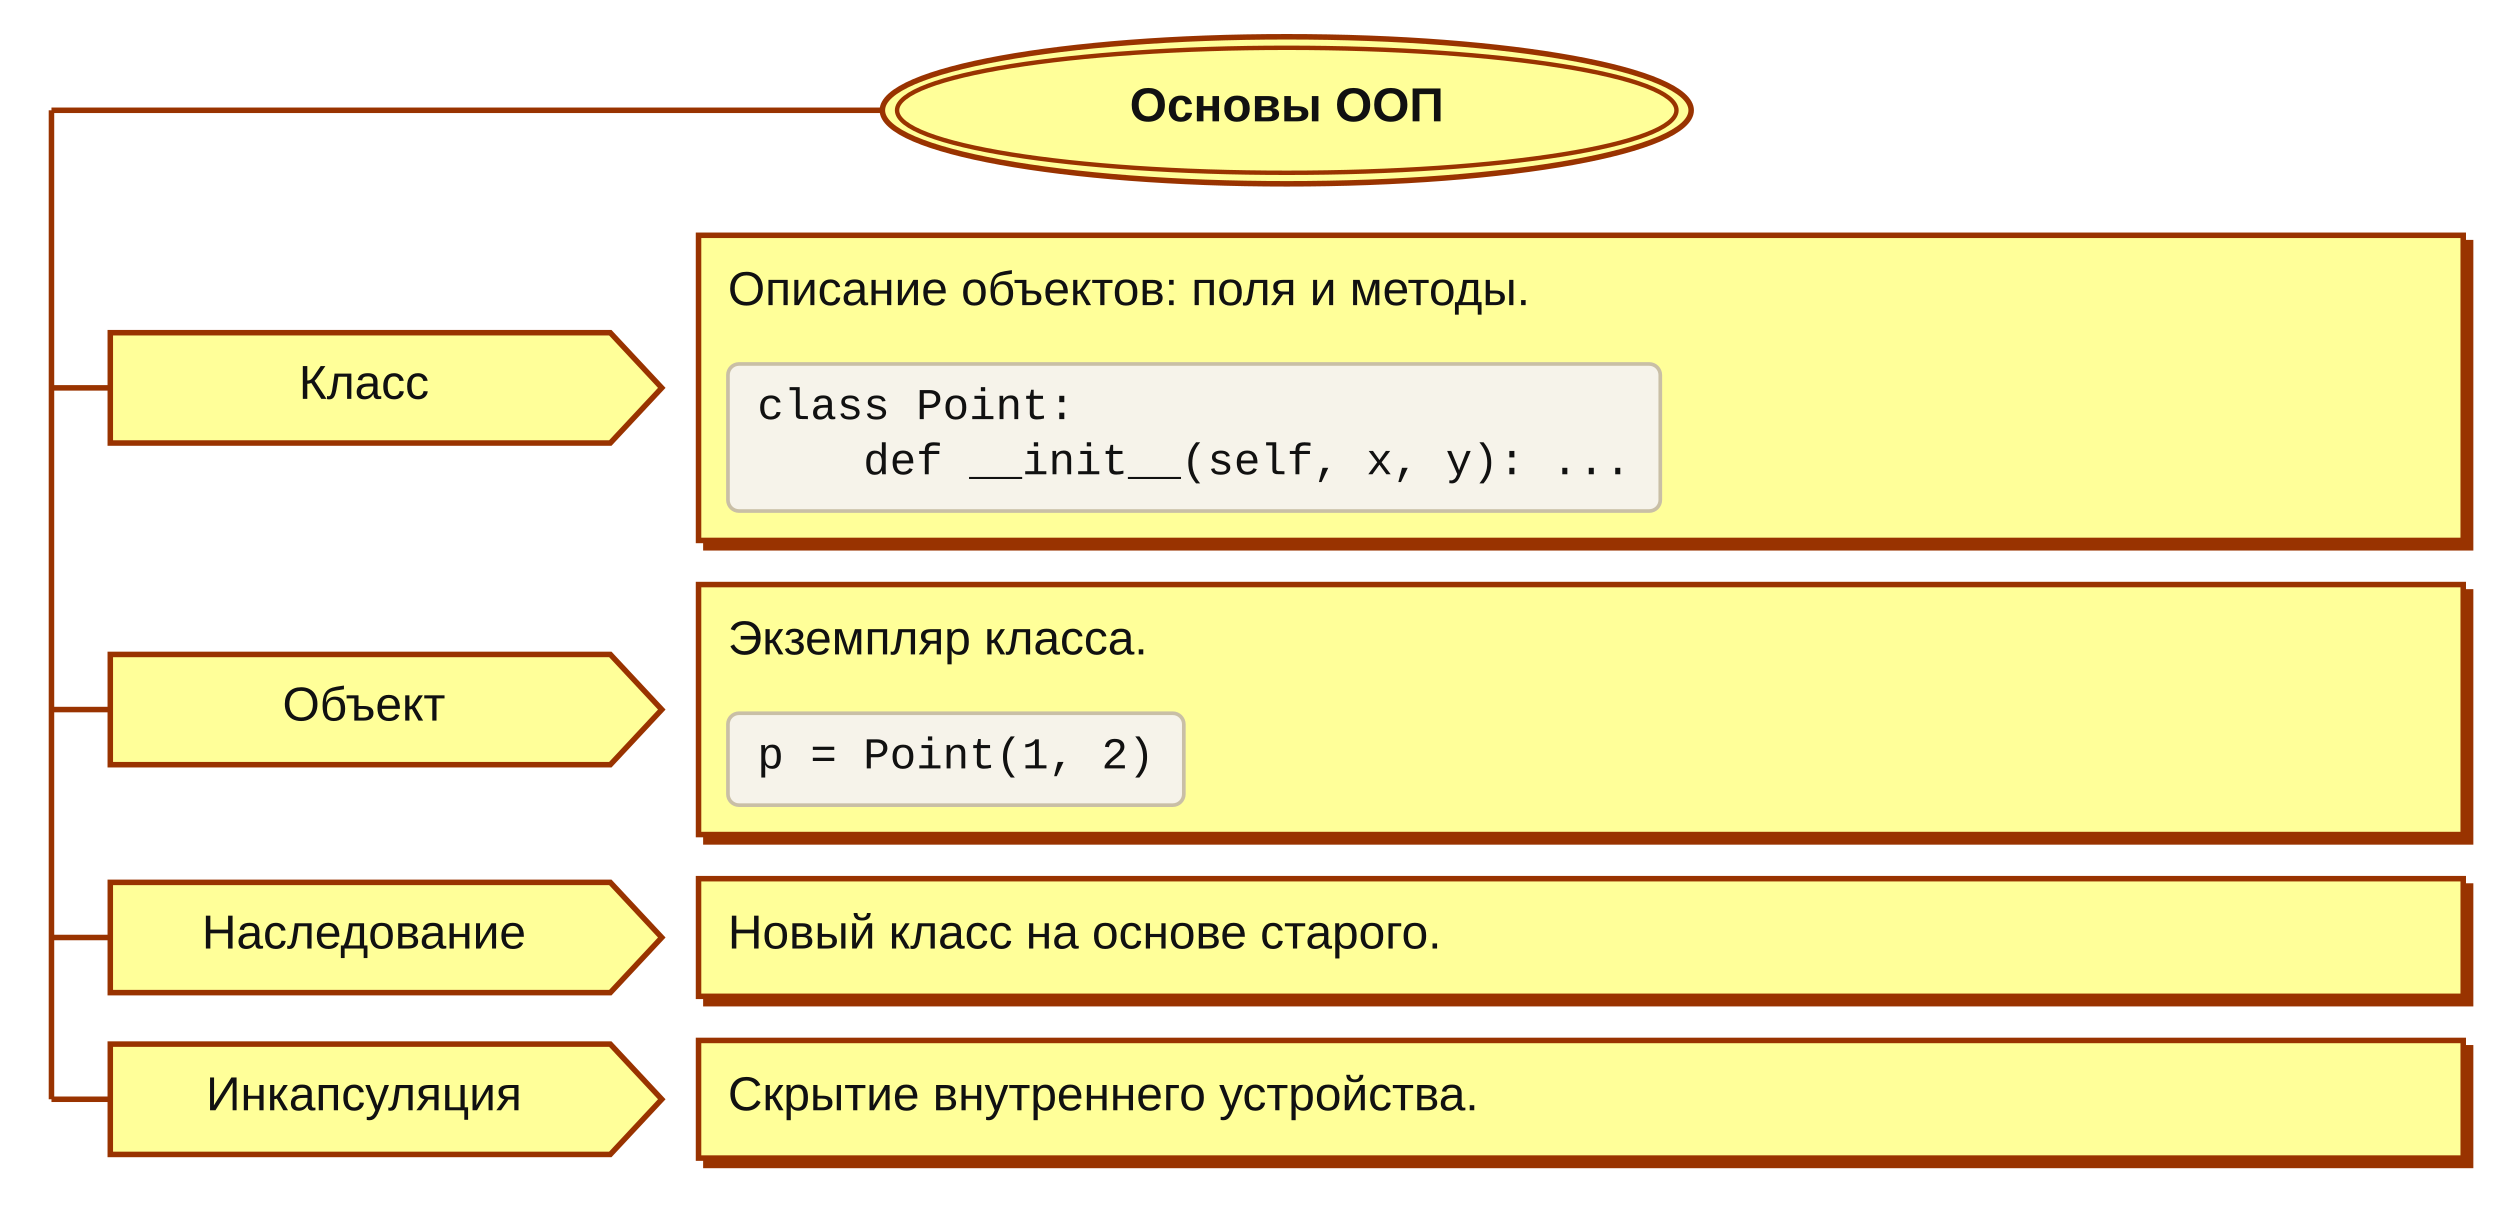
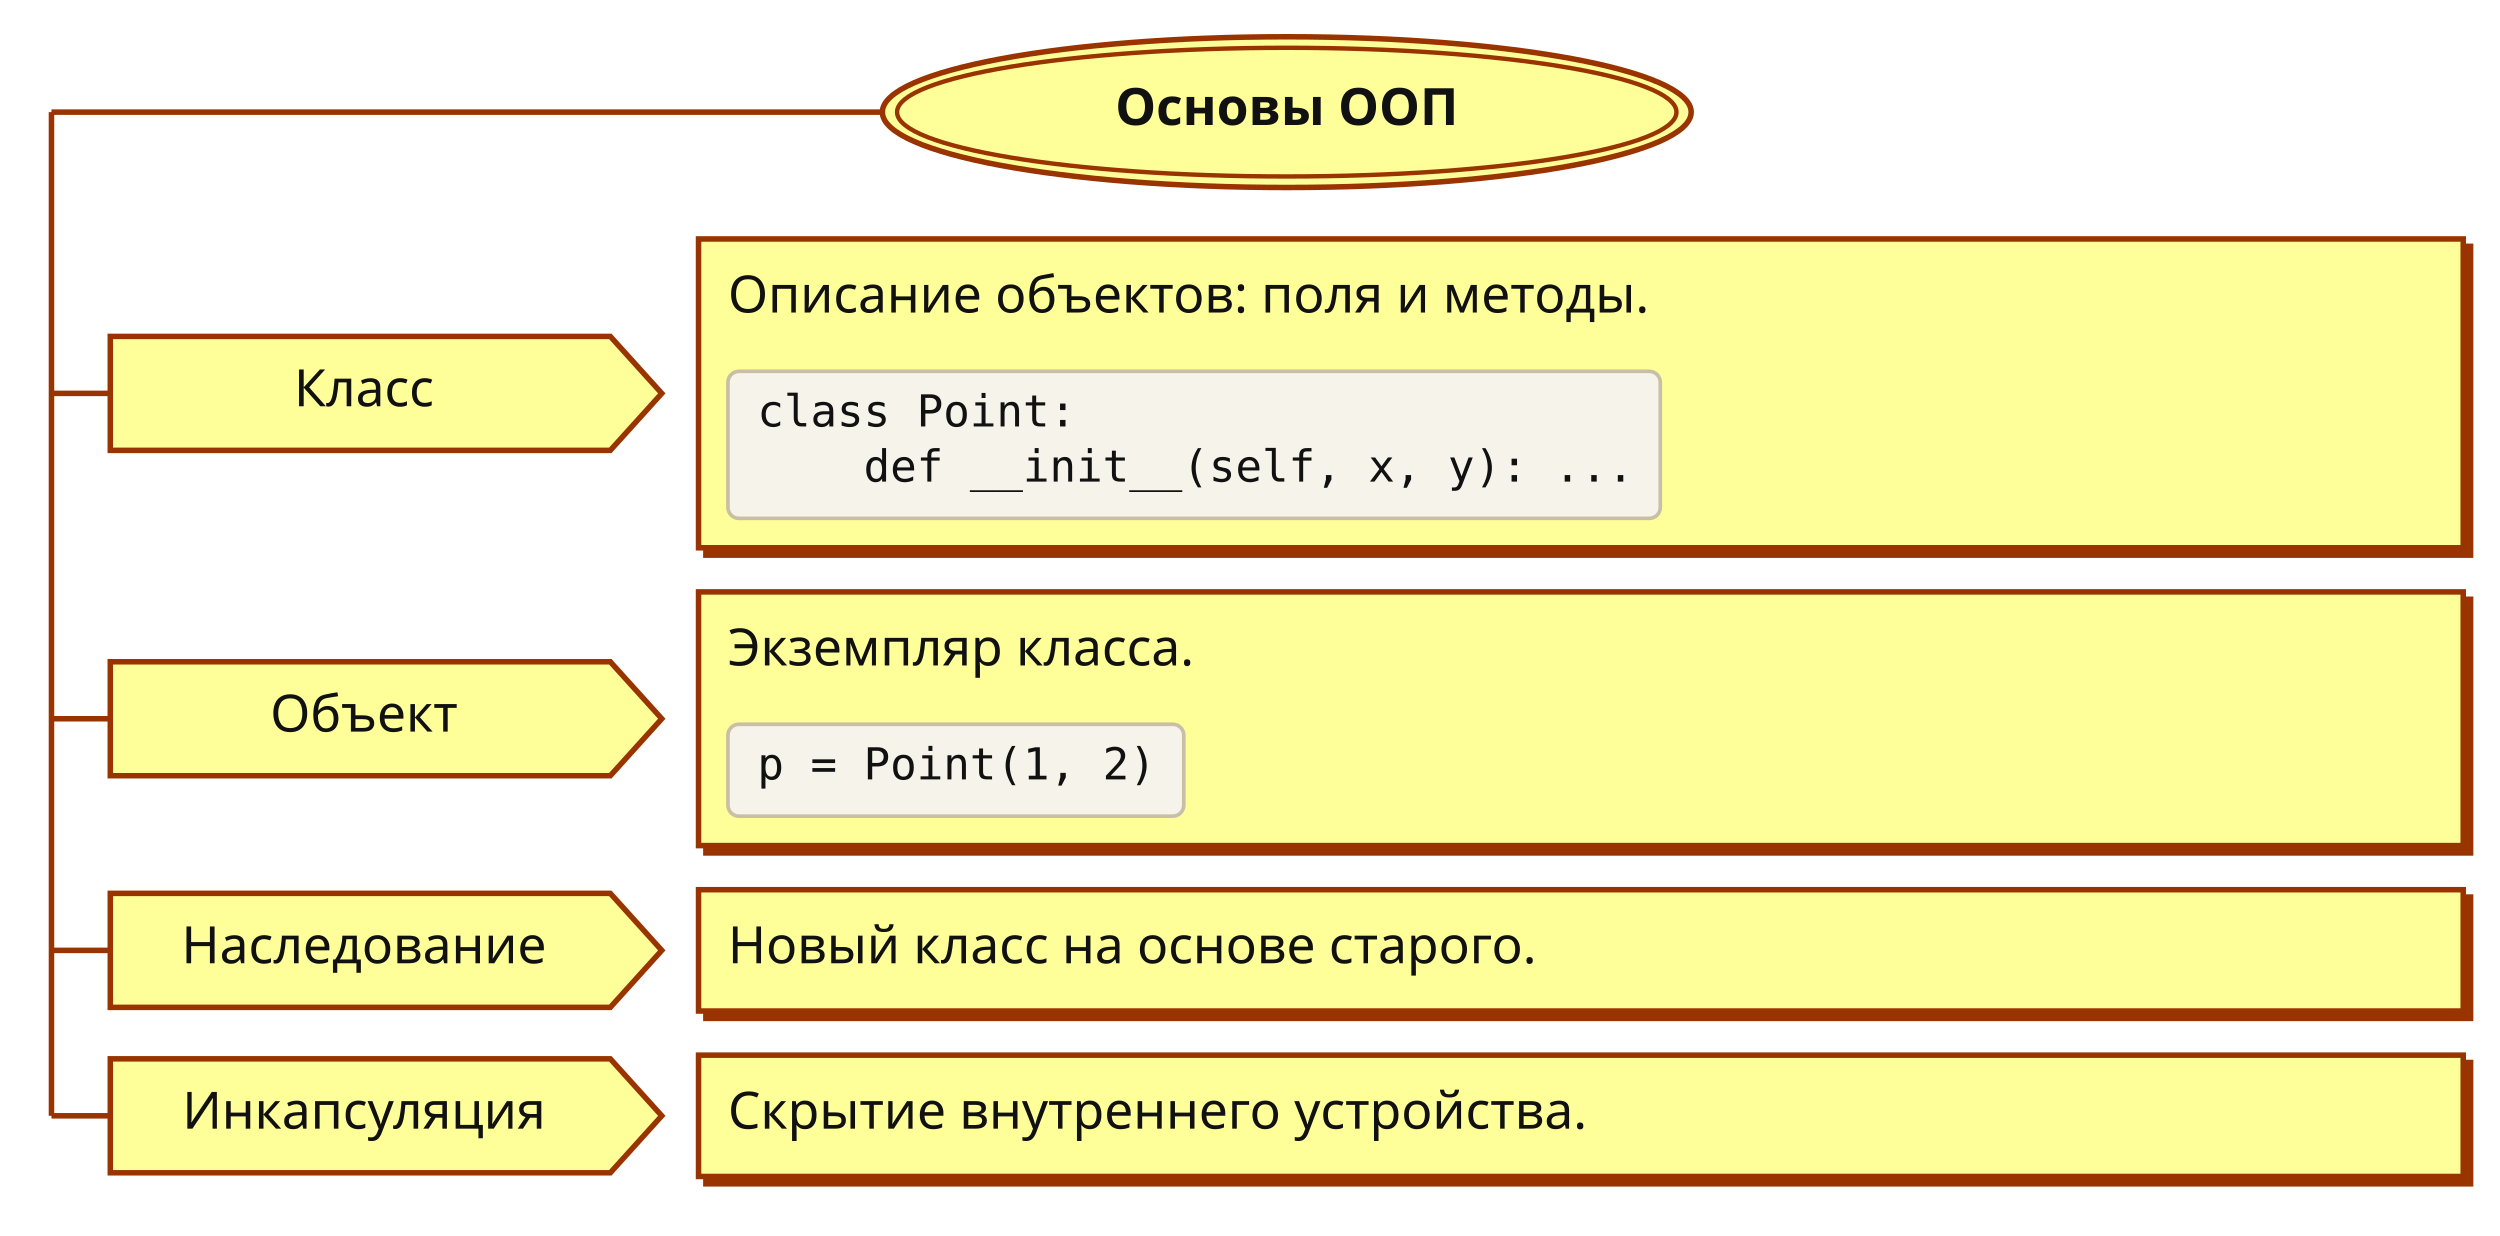
- <svg xmlns="http://www.w3.org/2000/svg" width="680" height="331" viewBox="0 0 680 331" font-family="Arial, Helvetica, sans-serif">
+ <svg xmlns="http://www.w3.org/2000/svg" width="680" height="336" viewBox="0 0 680 336" font-family="PT Sans, sans-serif">
  <g transform="translate(0.0,0.0)">
-     <line x1="14.0" y1="30.0" x2="14.0" y2="299.0" stroke="#993300" stroke-width="1.5" />
-     <ellipse cx="350.0" cy="30.0" rx="110.0" ry="20.0" fill="#FFFF99" stroke="#993300" stroke-width="1.5" />
-     <ellipse cx="350.0" cy="30.0" rx="106.0" ry="17.0" fill="none" stroke="#993300" stroke-width="1.2" />
-     <text x="350.0" y="33.0" font-size="13" text-anchor="middle" font-weight="bold" fill="#111">Основы ООП</text>
-     <line x1="14.0" y1="30.0" x2="240.0" y2="30.0" stroke="#993300" stroke-width="1.5" />
-     <path d="M30.0,90.5H166.0L180.0,105.5L166.0,120.5H30.0Z" fill="#FFFF99" stroke="#993300" stroke-width="1.5" />
-     <text x="99.0" y="108.5" font-size="13" text-anchor="middle" fill="#111">Класс</text>
+     <line x1="14.0" y1="30.5" x2="14.0" y2="303.5" stroke="#993300" stroke-width="1.5" />
+     <ellipse cx="350.0" cy="30.5" rx="110.0" ry="20.5" fill="#FFFF99" stroke="#993300" stroke-width="1.5" />
+     <ellipse cx="350.0" cy="30.5" rx="106.0" ry="17.5" fill="none" stroke="#993300" stroke-width="1.2" />
+     <text x="350.0" y="34.0" font-size="14" text-anchor="middle" font-weight="bold" fill="#111">Основы ООП</text>
+     <line x1="14.0" y1="30.5" x2="240.0" y2="30.5" stroke="#993300" stroke-width="1.5" />
+     <path d="M30.0,91.5H166.0L180.0,107.0L166.0,122.5H30.0Z" fill="#FFFF99" stroke="#993300" stroke-width="1.5" />
+     <text x="99.0" y="110.5" font-size="14" text-anchor="middle" fill="#111">Класс</text>
    <g class="memo">
-       <rect x="192.0" y="66.0" width="480.0" height="83.0" rx="0" fill="#993300" stroke="#993300" stroke-width="1.5" />
-       <rect x="190.0" y="64.0" width="480.0" height="83.0" rx="0" fill="#FFFF99" stroke="#993300" stroke-width="1.5" />
+       <rect x="192.0" y="67.0" width="480.0" height="84.0" rx="0" fill="#993300" stroke="#993300" stroke-width="1.5" />
+       <rect x="190.0" y="65.0" width="480.0" height="84.0" rx="0" fill="#FFFF99" stroke="#993300" stroke-width="1.5" />
      <g class="memo-t">
-         <text x="198.0" y="83.0" font-size="13" text-anchor="start" fill="#111">Описание объектов: поля и методы.</text>
-         <rect x="198.0" y="99.0" width="253.6" height="40.0" rx="3" fill="#F6F3EA" stroke="#C9BFA6" stroke-width="1" />
-         <text x="206.0" y="114.0" font-size="12" text-anchor="start" font-family="Consolas, &quot;Courier New&quot;, monospace" xml:space="preserve" fill="#111">class Point:</text>
-         <text x="206.0" y="129.0" font-size="12" text-anchor="start" font-family="Consolas, &quot;Courier New&quot;, monospace" xml:space="preserve" fill="#111">    def __init__(self, x, y): ...</text>
+         <text x="198.0" y="85.0" font-size="14" text-anchor="start" fill="#111">Описание объектов: поля и методы.</text>
+         <rect x="198.0" y="101.0" width="253.6" height="40.0" rx="3" fill="#F6F3EA" stroke="#C9BFA6" stroke-width="1" />
+         <text x="206.0" y="116.0" font-size="12" text-anchor="start" font-family="&quot;PT Mono&quot;, monospace" xml:space="preserve" fill="#111">class Point:</text>
+         <text x="206.0" y="131.0" font-size="12" text-anchor="start" font-family="&quot;PT Mono&quot;, monospace" xml:space="preserve" fill="#111">    def __init__(self, x, y): ...</text>
      </g>
    </g>
-     <line x1="14.0" y1="105.5" x2="30.0" y2="105.5" stroke="#993300" stroke-width="1.5" />
-     <path d="M30.0,178.0H166.0L180.0,193.0L166.0,208.0H30.0Z" fill="#FFFF99" stroke="#993300" stroke-width="1.5" />
-     <text x="99.0" y="196.0" font-size="13" text-anchor="middle" fill="#111">Объект</text>
+     <line x1="14.0" y1="107.0" x2="30.0" y2="107.0" stroke="#993300" stroke-width="1.5" />
+     <path d="M30.0,180.0H166.0L180.0,195.5L166.0,211.0H30.0Z" fill="#FFFF99" stroke="#993300" stroke-width="1.5" />
+     <text x="99.0" y="199.0" font-size="14" text-anchor="middle" fill="#111">Объект</text>
    <g class="memo">
-       <rect x="192.0" y="161.0" width="480.0" height="68.0" rx="0" fill="#993300" stroke="#993300" stroke-width="1.5" />
-       <rect x="190.0" y="159.0" width="480.0" height="68.0" rx="0" fill="#FFFF99" stroke="#993300" stroke-width="1.5" />
+       <rect x="192.0" y="163.0" width="480.0" height="69.0" rx="0" fill="#993300" stroke="#993300" stroke-width="1.5" />
+       <rect x="190.0" y="161.0" width="480.0" height="69.0" rx="0" fill="#FFFF99" stroke="#993300" stroke-width="1.5" />
      <g class="memo-t">
-         <text x="198.0" y="178.0" font-size="13" text-anchor="start" fill="#111">Экземпляр класса.</text>
-         <rect x="198.0" y="194.0" width="124.0" height="25.0" rx="3" fill="#F6F3EA" stroke="#C9BFA6" stroke-width="1" />
-         <text x="206.0" y="209.0" font-size="12" text-anchor="start" font-family="Consolas, &quot;Courier New&quot;, monospace" xml:space="preserve" fill="#111">p = Point(1, 2)</text>
+         <text x="198.0" y="181.0" font-size="14" text-anchor="start" fill="#111">Экземпляр класса.</text>
+         <rect x="198.0" y="197.0" width="124.0" height="25.0" rx="3" fill="#F6F3EA" stroke="#C9BFA6" stroke-width="1" />
+         <text x="206.0" y="212.0" font-size="12" text-anchor="start" font-family="&quot;PT Mono&quot;, monospace" xml:space="preserve" fill="#111">p = Point(1, 2)</text>
      </g>
    </g>
-     <line x1="14.0" y1="193.0" x2="30.0" y2="193.0" stroke="#993300" stroke-width="1.5" />
-     <path d="M30.0,240.0H166.0L180.0,255.0L166.0,270.0H30.0Z" fill="#FFFF99" stroke="#993300" stroke-width="1.5" />
-     <text x="99.0" y="258.0" font-size="13" text-anchor="middle" fill="#111">Наследование</text>
+     <line x1="14.0" y1="195.5" x2="30.0" y2="195.5" stroke="#993300" stroke-width="1.5" />
+     <path d="M30.0,243.0H166.0L180.0,258.5L166.0,274.0H30.0Z" fill="#FFFF99" stroke="#993300" stroke-width="1.5" />
+     <text x="99.0" y="262.0" font-size="14" text-anchor="middle" fill="#111">Наследование</text>
    <g class="memo">
-       <rect x="192.0" y="241.0" width="480.0" height="32.0" rx="0" fill="#993300" stroke="#993300" stroke-width="1.5" />
-       <rect x="190.0" y="239.0" width="480.0" height="32.0" rx="0" fill="#FFFF99" stroke="#993300" stroke-width="1.5" />
+       <rect x="192.0" y="244.0" width="480.0" height="33.0" rx="0" fill="#993300" stroke="#993300" stroke-width="1.5" />
+       <rect x="190.0" y="242.0" width="480.0" height="33.0" rx="0" fill="#FFFF99" stroke="#993300" stroke-width="1.5" />
      <g class="memo-t">
-         <text x="198.0" y="258.0" font-size="13" text-anchor="start" fill="#111">Новый класс на основе старого.</text>
+         <text x="198.0" y="262.0" font-size="14" text-anchor="start" fill="#111">Новый класс на основе старого.</text>
      </g>
    </g>
-     <line x1="14.0" y1="255.0" x2="30.0" y2="255.0" stroke="#993300" stroke-width="1.5" />
-     <path d="M30.0,284.0H166.0L180.0,299.0L166.0,314.0H30.0Z" fill="#FFFF99" stroke="#993300" stroke-width="1.5" />
-     <text x="99.0" y="302.0" font-size="13" text-anchor="middle" fill="#111">Инкапсуляция</text>
+     <line x1="14.0" y1="258.5" x2="30.0" y2="258.5" stroke="#993300" stroke-width="1.5" />
+     <path d="M30.0,288.0H166.0L180.0,303.5L166.0,319.0H30.0Z" fill="#FFFF99" stroke="#993300" stroke-width="1.5" />
+     <text x="99.0" y="307.0" font-size="14" text-anchor="middle" fill="#111">Инкапсуляция</text>
    <g class="memo">
-       <rect x="192.0" y="285.0" width="480.0" height="32.0" rx="0" fill="#993300" stroke="#993300" stroke-width="1.5" />
-       <rect x="190.0" y="283.0" width="480.0" height="32.0" rx="0" fill="#FFFF99" stroke="#993300" stroke-width="1.5" />
+       <rect x="192.0" y="289.0" width="480.0" height="33.0" rx="0" fill="#993300" stroke="#993300" stroke-width="1.5" />
+       <rect x="190.0" y="287.0" width="480.0" height="33.0" rx="0" fill="#FFFF99" stroke="#993300" stroke-width="1.5" />
      <g class="memo-t">
-         <text x="198.0" y="302.0" font-size="13" text-anchor="start" fill="#111">Скрытие внутреннего устройства.</text>
+         <text x="198.0" y="307.0" font-size="14" text-anchor="start" fill="#111">Скрытие внутреннего устройства.</text>
      </g>
    </g>
-     <line x1="14.0" y1="299.0" x2="30.0" y2="299.0" stroke="#993300" stroke-width="1.5" />
+     <line x1="14.0" y1="303.5" x2="30.0" y2="303.5" stroke="#993300" stroke-width="1.5" />
  </g>
</svg>
